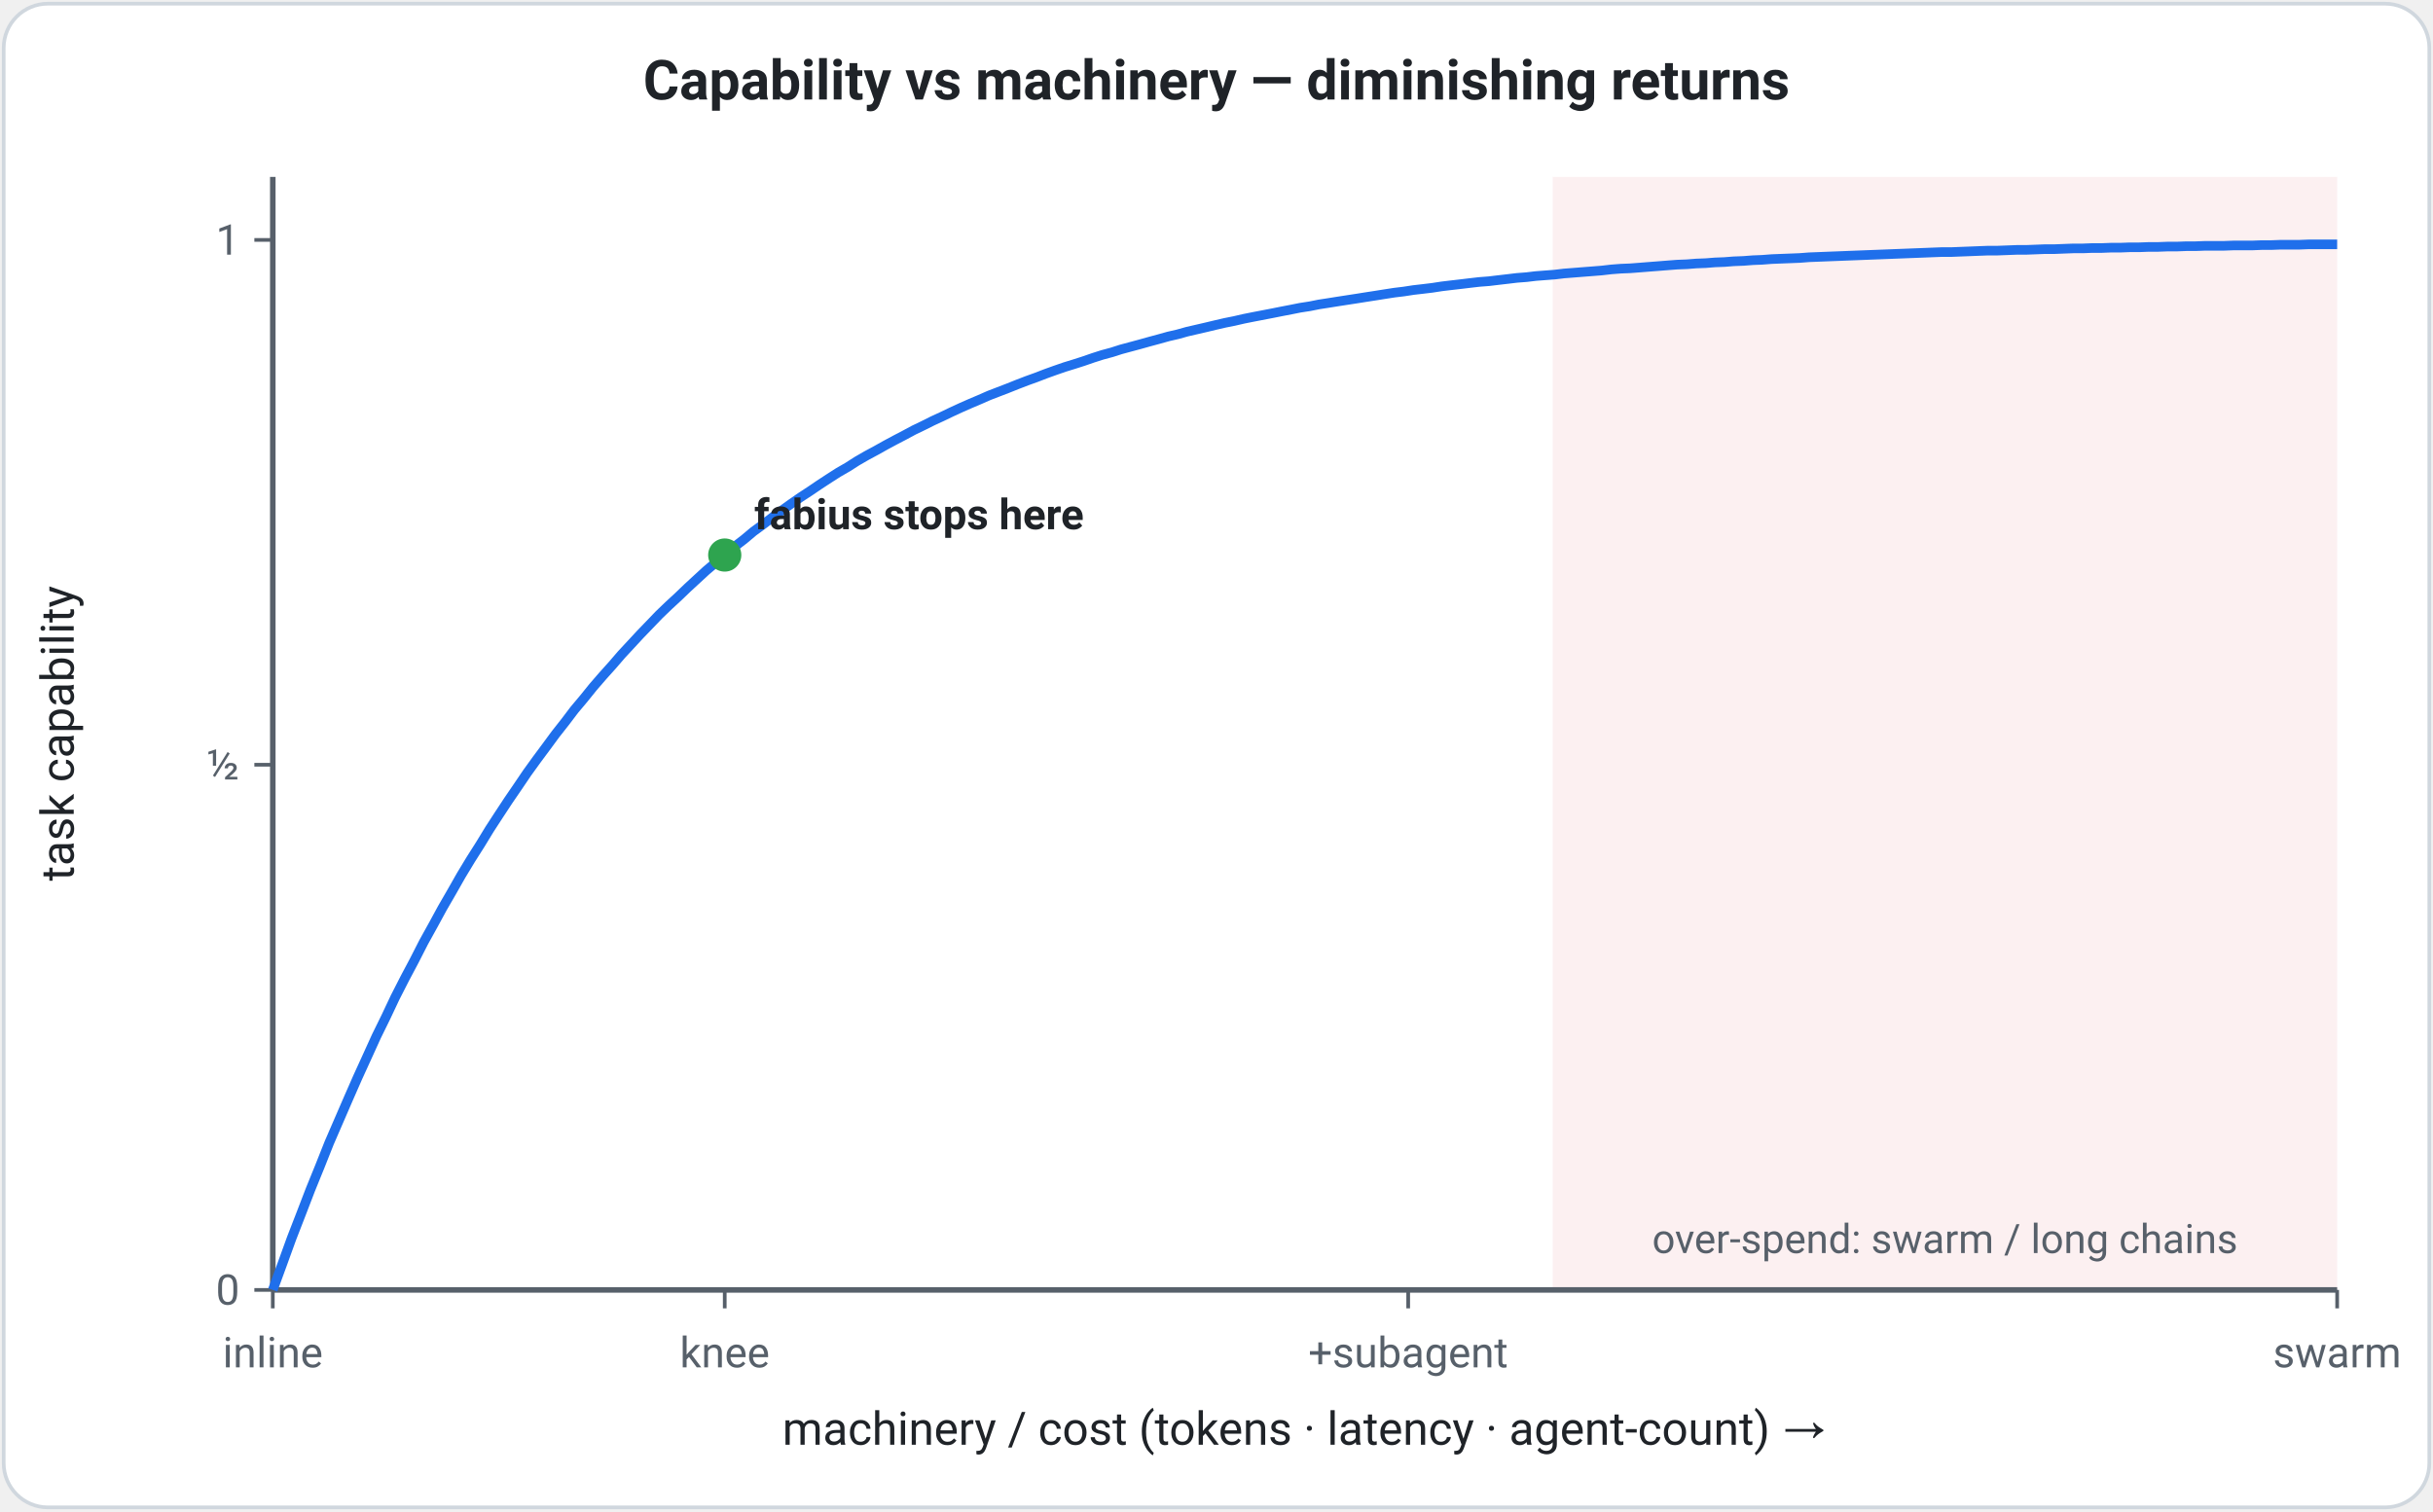
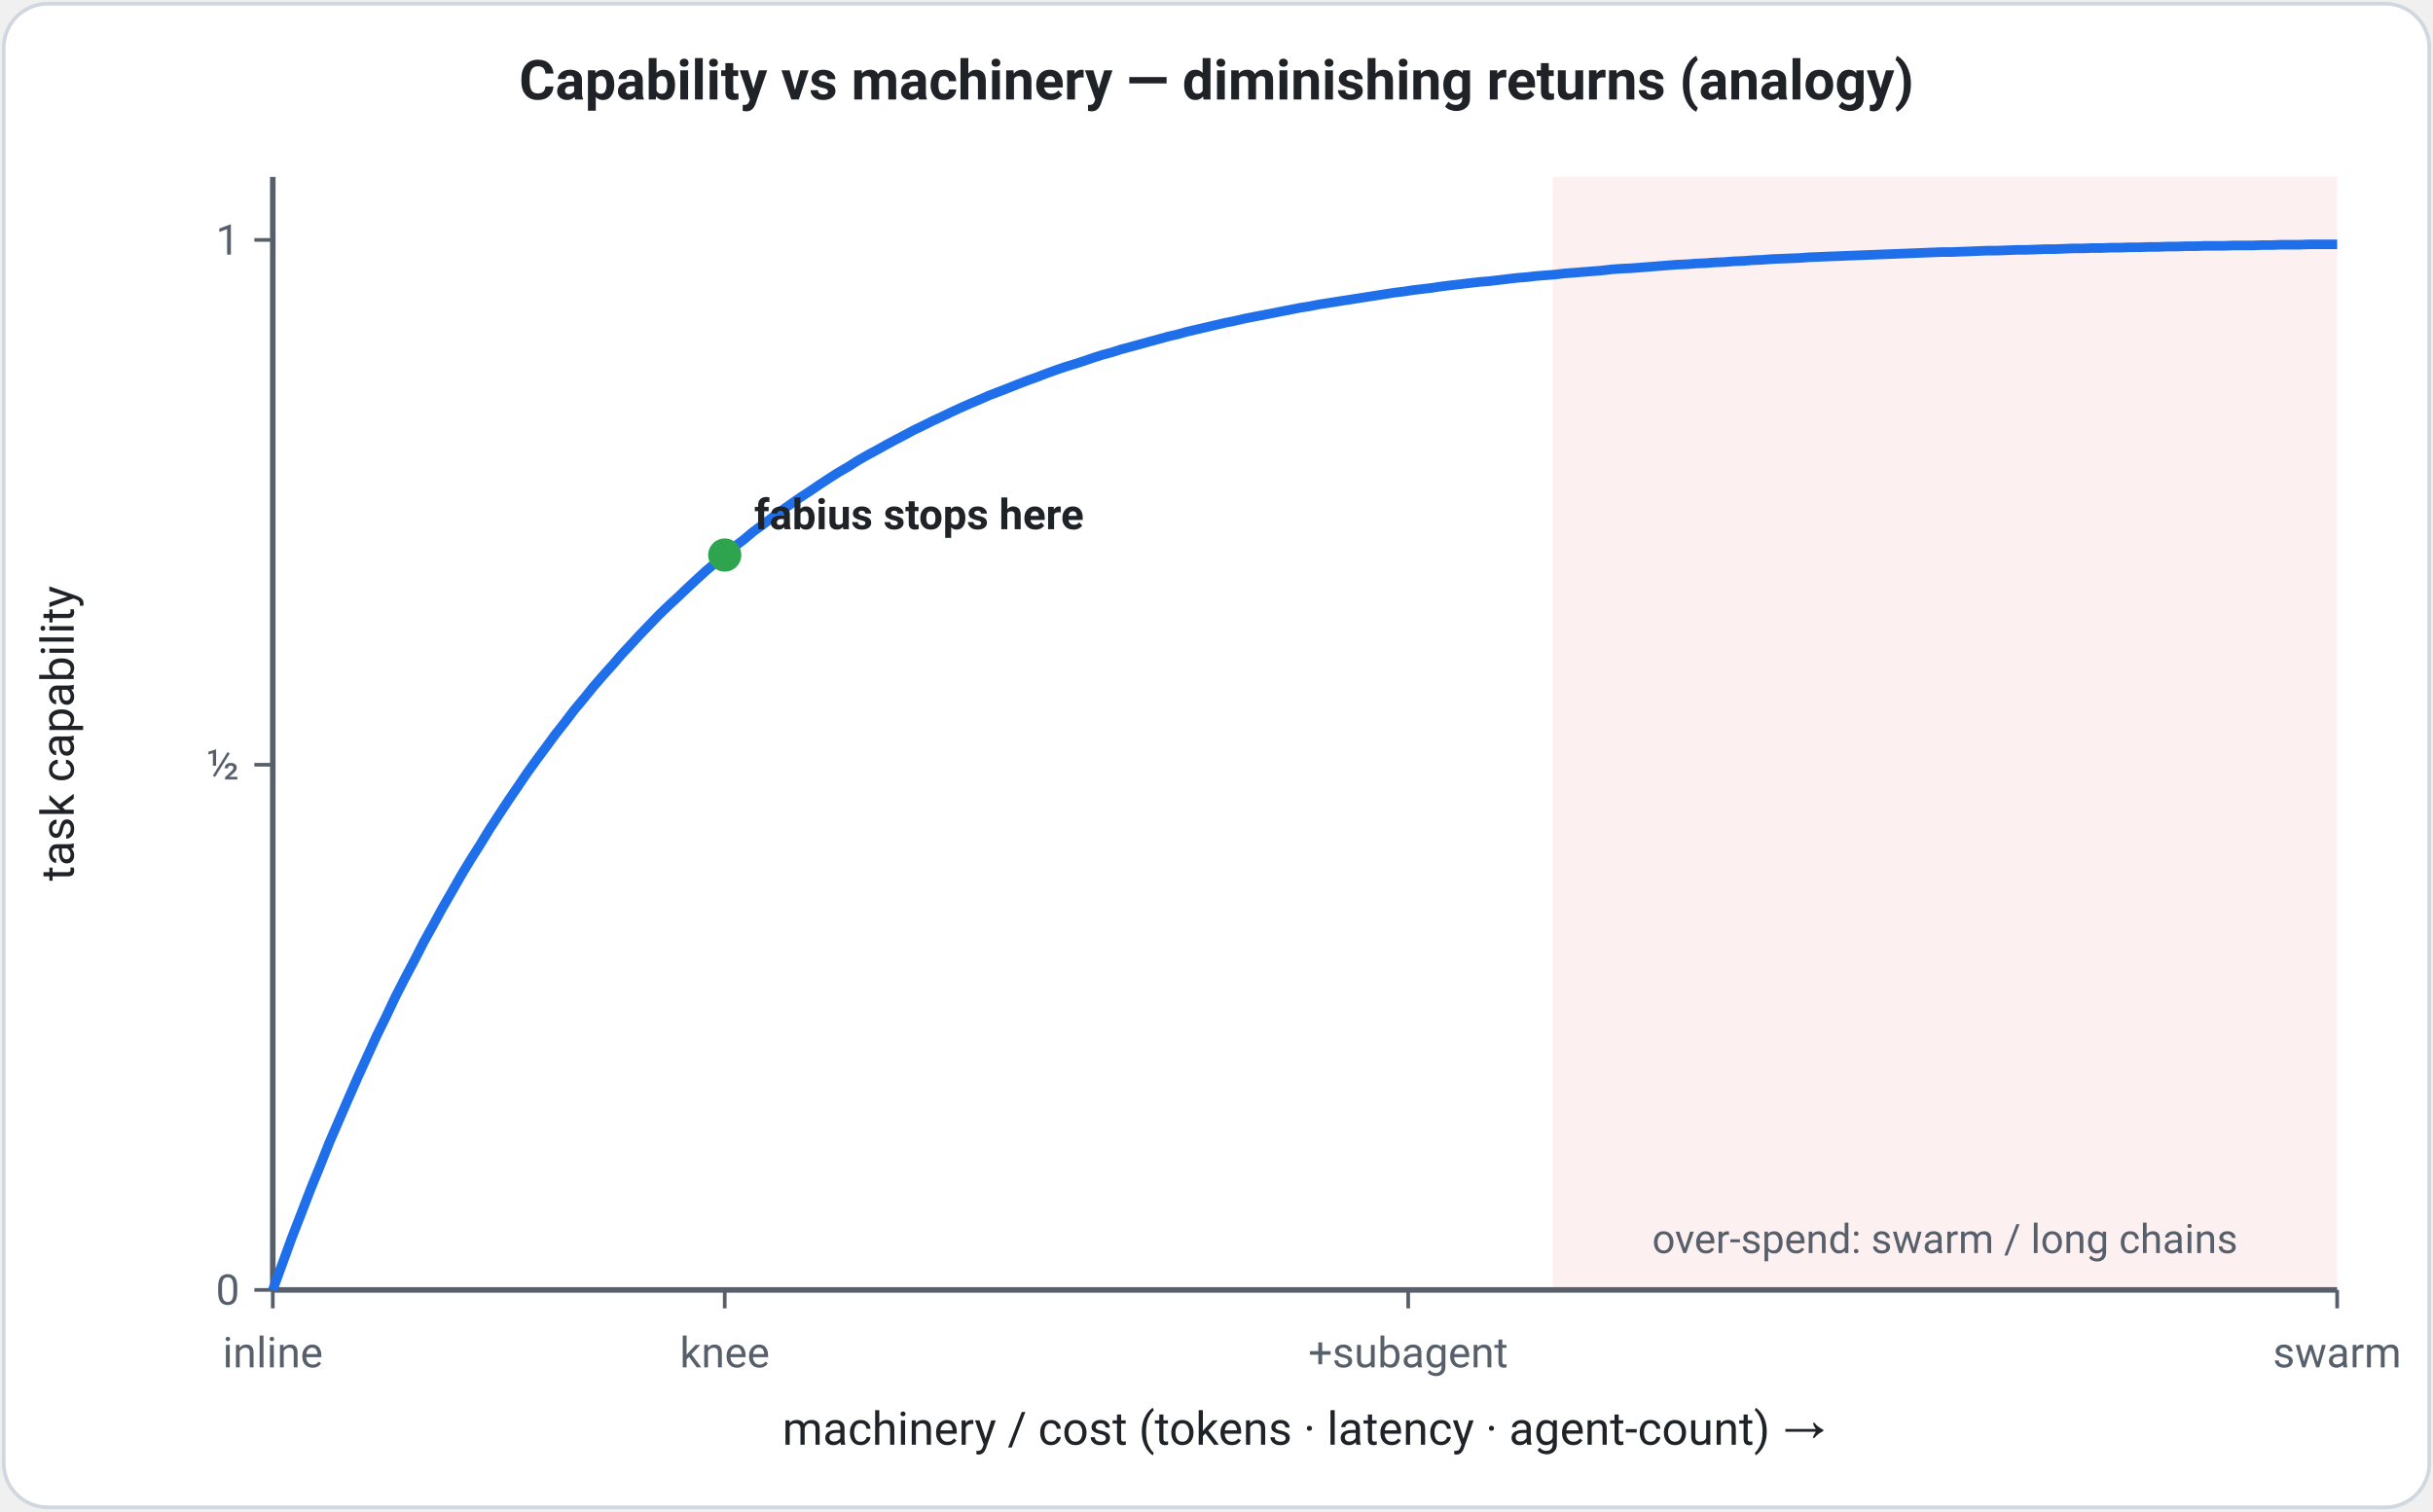
<svg xmlns="http://www.w3.org/2000/svg" viewBox="0 0 660 410" width="660" height="410" font-family="-apple-system,BlinkMacSystemFont,Segoe UI,Roboto,Helvetica,Arial,sans-serif">
  <rect x="1" y="1" width="658" height="408" rx="12" fill="#ffffff" stroke="#d0d7de" />
  <rect x="421.2" y="48" width="212.8" height="302" fill="#cf222e" opacity="0.07" />
  <text x="527.6" y="340" text-anchor="middle" font-size="11" fill="#57606a">over-spend: swarm / long chains</text>
-   <text x="330.0" y="27" text-anchor="middle" font-size="15" font-weight="700" fill="#1f2328">Capability vs machinery — diminishing returns</text>
+   <text x="330.0" y="27" text-anchor="middle" font-size="15" font-weight="700" fill="#1f2328">Capability vs machinery — diminishing returns  (analogy)</text>
  <line x1="74" y1="48" x2="74" y2="350" stroke="#57606a" stroke-width="1.5" />
  <line x1="74" y1="350" x2="634" y2="350" stroke="#57606a" stroke-width="1.5" />
  <line x1="74.0" y1="350" x2="74.0" y2="355" stroke="#57606a" />
  <text x="74.0" y="371" text-anchor="middle" font-size="11.5" fill="#57606a">inline</text>
  <line x1="196.6" y1="350" x2="196.6" y2="355" stroke="#57606a" />
  <text x="196.6" y="371" text-anchor="middle" font-size="11.5" fill="#57606a">knee</text>
  <line x1="382.0" y1="350" x2="382.0" y2="355" stroke="#57606a" />
  <text x="382.0" y="371" text-anchor="middle" font-size="11.5" fill="#57606a">+subagent</text>
  <line x1="634.0" y1="350" x2="634.0" y2="355" stroke="#57606a" />
  <text x="634.0" y="371" text-anchor="middle" font-size="11.5" fill="#57606a">swarm</text>
  <line x1="69" y1="350.0" x2="74" y2="350.0" stroke="#57606a" />
  <text x="65" y="354.0" text-anchor="end" font-size="11.5" fill="#57606a">0</text>
  <line x1="69" y1="207.5" x2="74" y2="207.5" stroke="#57606a" />
  <text x="65" y="211.5" text-anchor="end" font-size="11.5" fill="#57606a">½</text>
  <line x1="69" y1="65.1" x2="74" y2="65.1" stroke="#57606a" />
  <text x="65" y="69.1" text-anchor="end" font-size="11.5" fill="#57606a">1</text>
  <polyline points="74.0,350.0 76.6,342.9 79.1,336.0 81.7,329.3 84.2,322.8 86.8,316.4 89.3,310.1 91.9,304.1 94.5,298.1 97.0,292.4 99.6,286.7 102.1,281.2 104.7,275.9 107.2,270.6 109.8,265.5 112.4,260.6 114.9,255.7 117.5,251.0 120.0,246.4 122.6,241.9 125.1,237.5 127.7,233.2 130.3,229.1 132.8,225.0 135.4,221.0 137.9,217.2 140.5,213.4 143.0,209.7 145.6,206.1 148.2,202.6 150.7,199.2 153.3,195.9 155.8,192.6 158.4,189.5 160.9,186.4 163.5,183.4 166.1,180.5 168.6,177.6 171.2,174.8 173.7,172.1 176.3,169.4 178.8,166.8 181.4,164.3 184.0,161.9 186.5,159.5 189.1,157.1 191.6,154.8 194.2,152.6 196.7,150.4 199.3,148.3 201.9,146.3 204.4,144.2 207.0,142.3 209.5,140.4 212.1,138.5 214.6,136.7 217.2,134.9 219.8,133.2 222.3,131.5 224.9,129.8 227.4,128.2 230.0,126.7 232.5,125.1 235.1,123.6 237.7,122.2 240.2,120.8 242.8,119.4 245.3,118.1 247.9,116.7 250.4,115.5 253.0,114.2 255.6,113.0 258.1,111.8 260.7,110.6 263.2,109.5 265.8,108.4 268.3,107.3 270.9,106.3 273.5,105.3 276.0,104.3 278.6,103.3 281.1,102.4 283.7,101.4 286.2,100.5 288.8,99.6 291.4,98.8 293.9,98.0 296.5,97.1 299.0,96.3 301.6,95.6 304.1,94.8 306.7,94.1 309.3,93.4 311.8,92.7 314.4,92.0 316.9,91.3 319.5,90.7 322.0,90.0 324.6,89.4 327.2,88.8 329.7,88.2 332.3,87.6 334.8,87.1 337.4,86.5 339.9,86.0 342.5,85.5 345.1,85.0 347.6,84.5 350.2,84.0 352.7,83.5 355.3,83.1 357.8,82.6 360.4,82.2 362.9,81.8 365.5,81.4 368.1,81.0 370.6,80.6 373.2,80.2 375.7,79.8 378.3,79.4 380.8,79.1 383.4,78.7 386.0,78.4 388.5,78.1 391.1,77.7 393.6,77.4 396.2,77.1 398.7,76.8 401.3,76.5 403.9,76.3 406.4,76.0 409.0,75.7 411.5,75.4 414.1,75.2 416.6,74.9 419.2,74.7 421.8,74.5 424.3,74.2 426.9,74.0 429.4,73.8 432.0,73.6 434.5,73.4 437.1,73.1 439.7,72.9 442.2,72.8 444.8,72.6 447.3,72.4 449.9,72.2 452.4,72.0 455.0,71.8 457.6,71.7 460.1,71.5 462.7,71.4 465.2,71.2 467.8,71.1 470.3,70.9 472.9,70.8 475.5,70.6 478.0,70.5 480.6,70.3 483.1,70.2 485.7,70.1 488.2,70.0 490.8,69.8 493.4,69.7 495.9,69.6 498.5,69.5 501.0,69.4 503.6,69.3 506.1,69.2 508.7,69.1 511.3,69.0 513.8,68.9 516.4,68.8 518.9,68.7 521.5,68.6 524.0,68.5 526.6,68.4 529.2,68.4 531.7,68.3 534.3,68.2 536.8,68.1 539.4,68.0 541.9,68.0 544.5,67.9 547.1,67.8 549.6,67.8 552.2,67.7 554.7,67.6 557.3,67.6 559.8,67.5 562.4,67.4 565.0,67.4 567.5,67.3 570.1,67.3 572.6,67.2 575.2,67.2 577.7,67.1 580.3,67.1 582.9,67.0 585.4,67.0 588.0,66.9 590.5,66.9 593.1,66.8 595.6,66.8 598.2,66.7 600.8,66.7 603.3,66.7 605.9,66.6 608.4,66.6 611.0,66.6 613.5,66.5 616.1,66.5 618.7,66.4 621.2,66.4 623.8,66.4 626.3,66.3 628.9,66.3 631.4,66.3 634.0,66.3" fill="none" stroke="#1f6feb" stroke-width="2.6" />
  <circle cx="196.6" cy="150.6" r="4.5" fill="#2ea44f" />
  <text x="204.6" y="143.6" text-anchor="start" font-size="11.5" font-weight="600" fill="#1f2328">fabius stops here</text>
  <text x="354.0" y="392" text-anchor="middle" font-size="12.5" fill="#1f2328">machinery / cost   (tokens · latency · agent-count)  →</text>
  <text transform="translate(20,199.0) rotate(-90)" text-anchor="middle" font-size="12.5" fill="#1f2328">task capability</text>
</svg>
